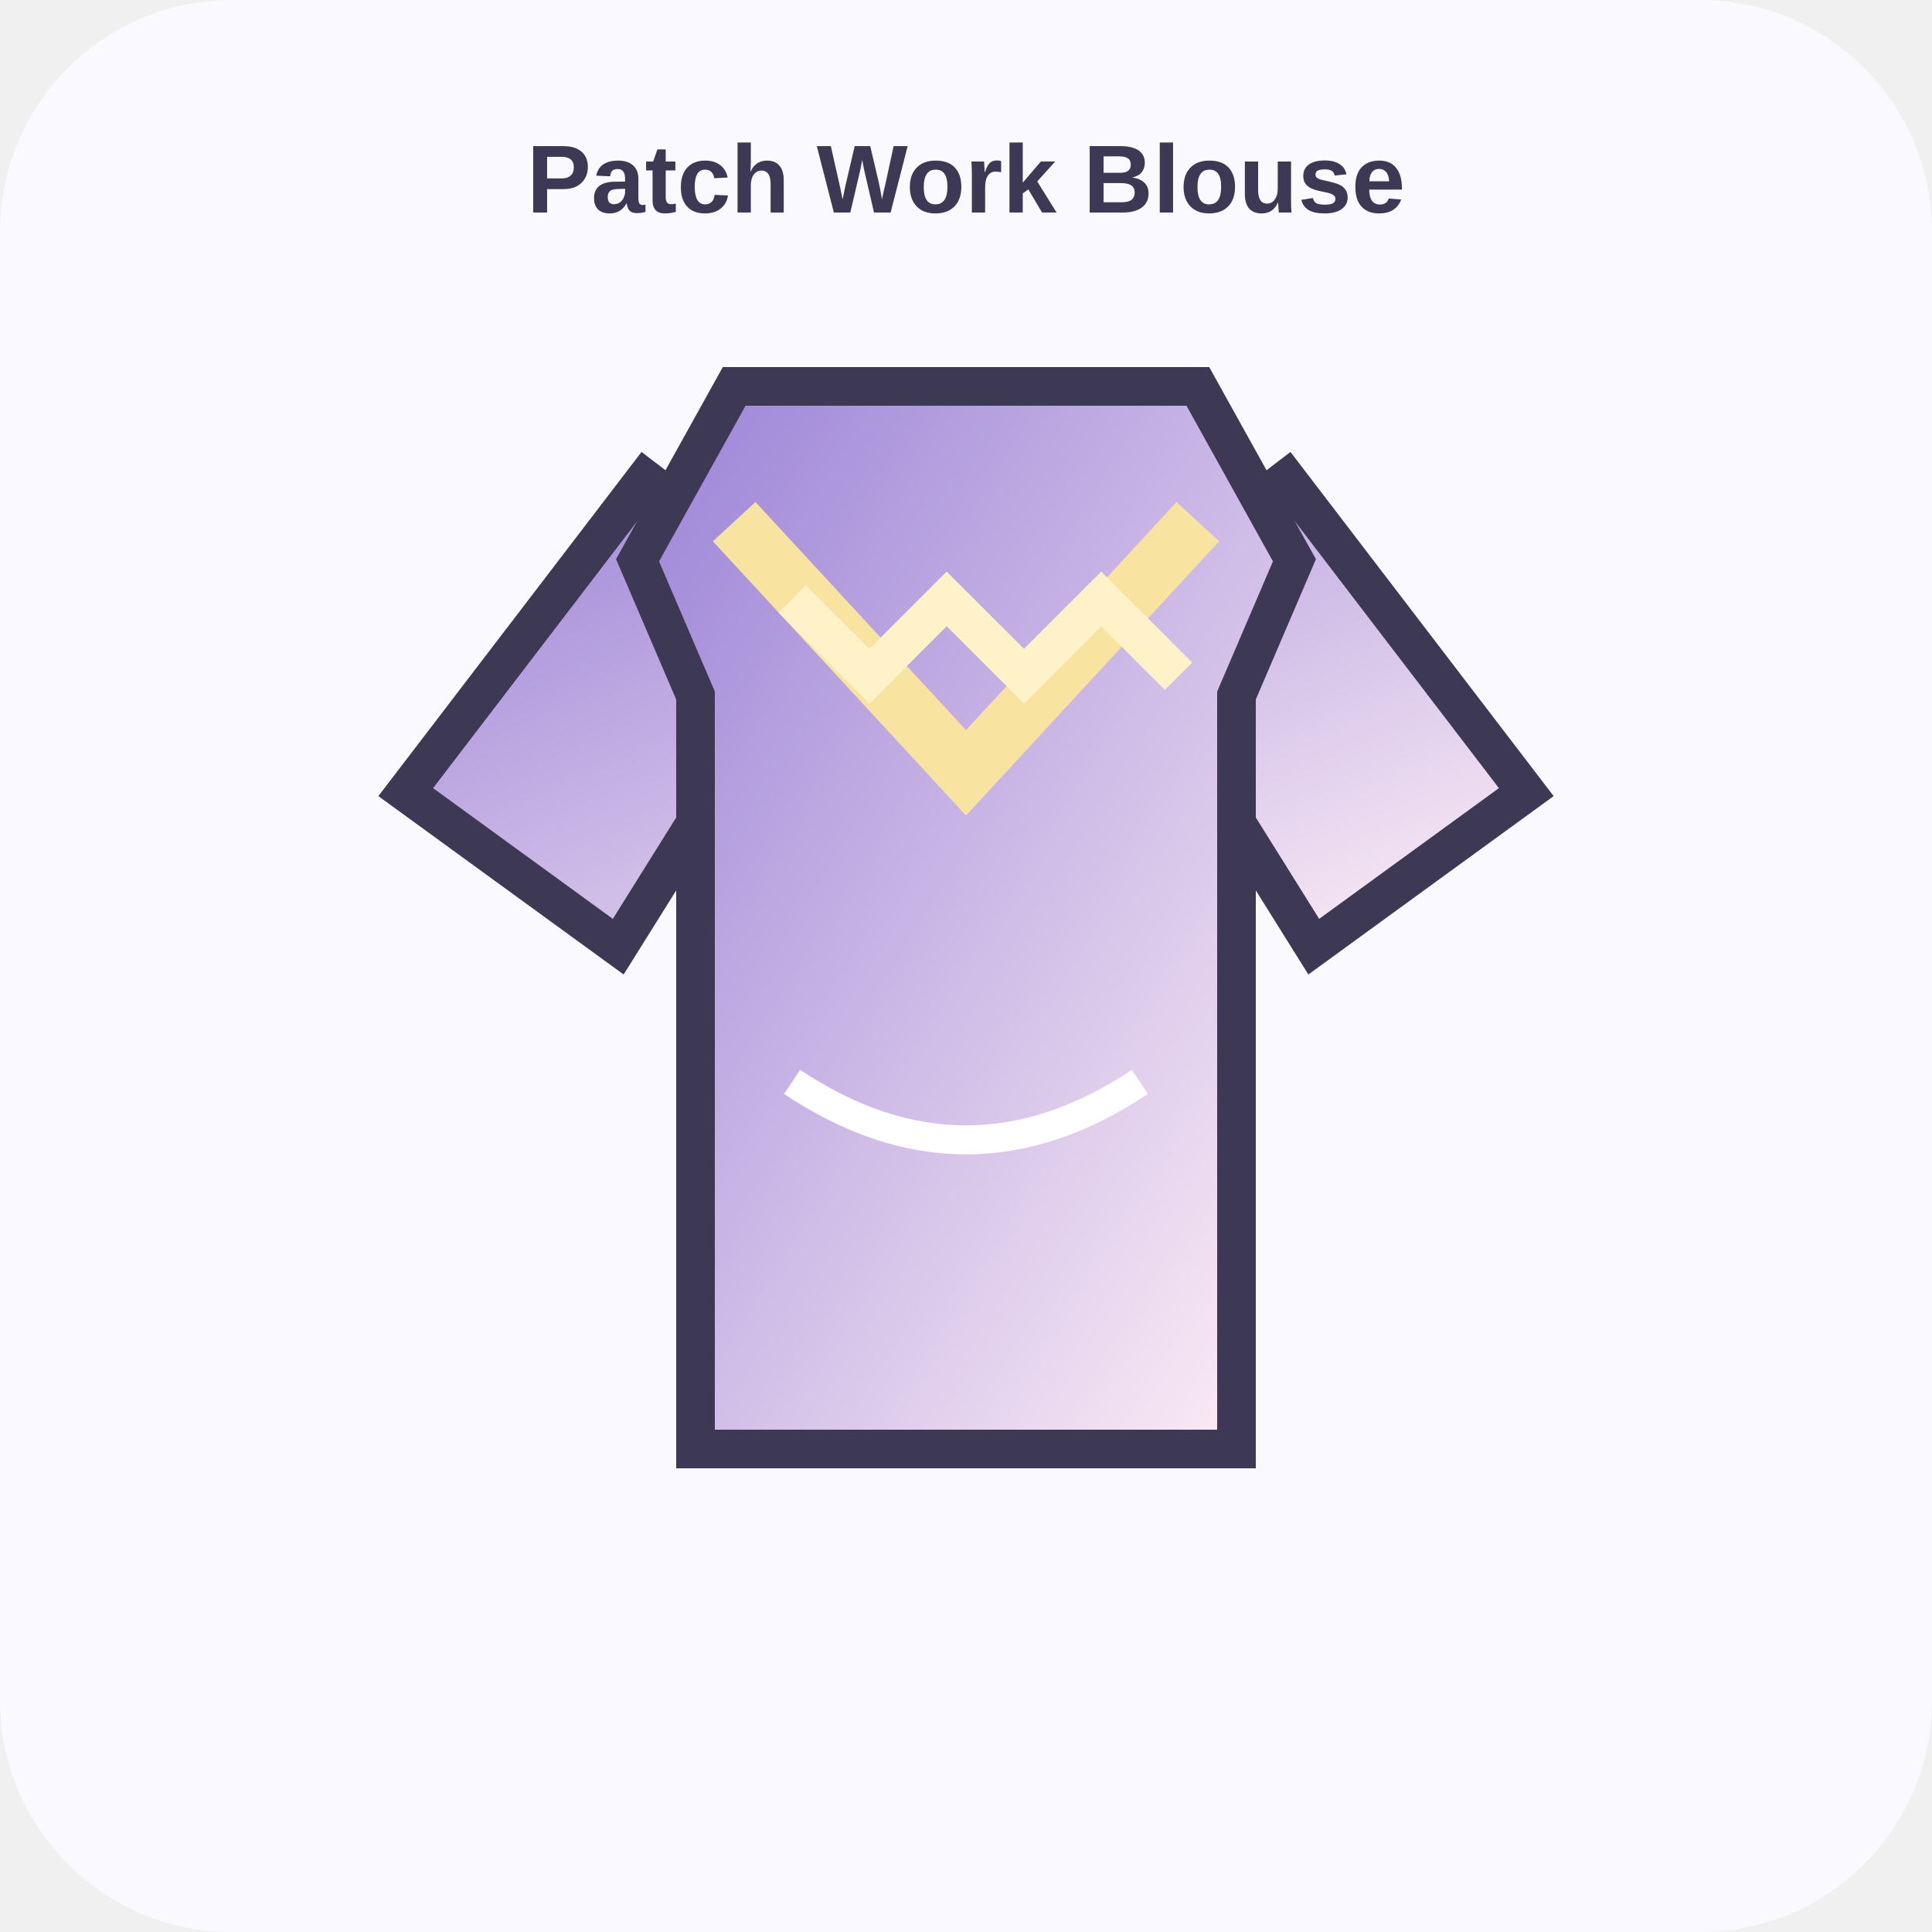
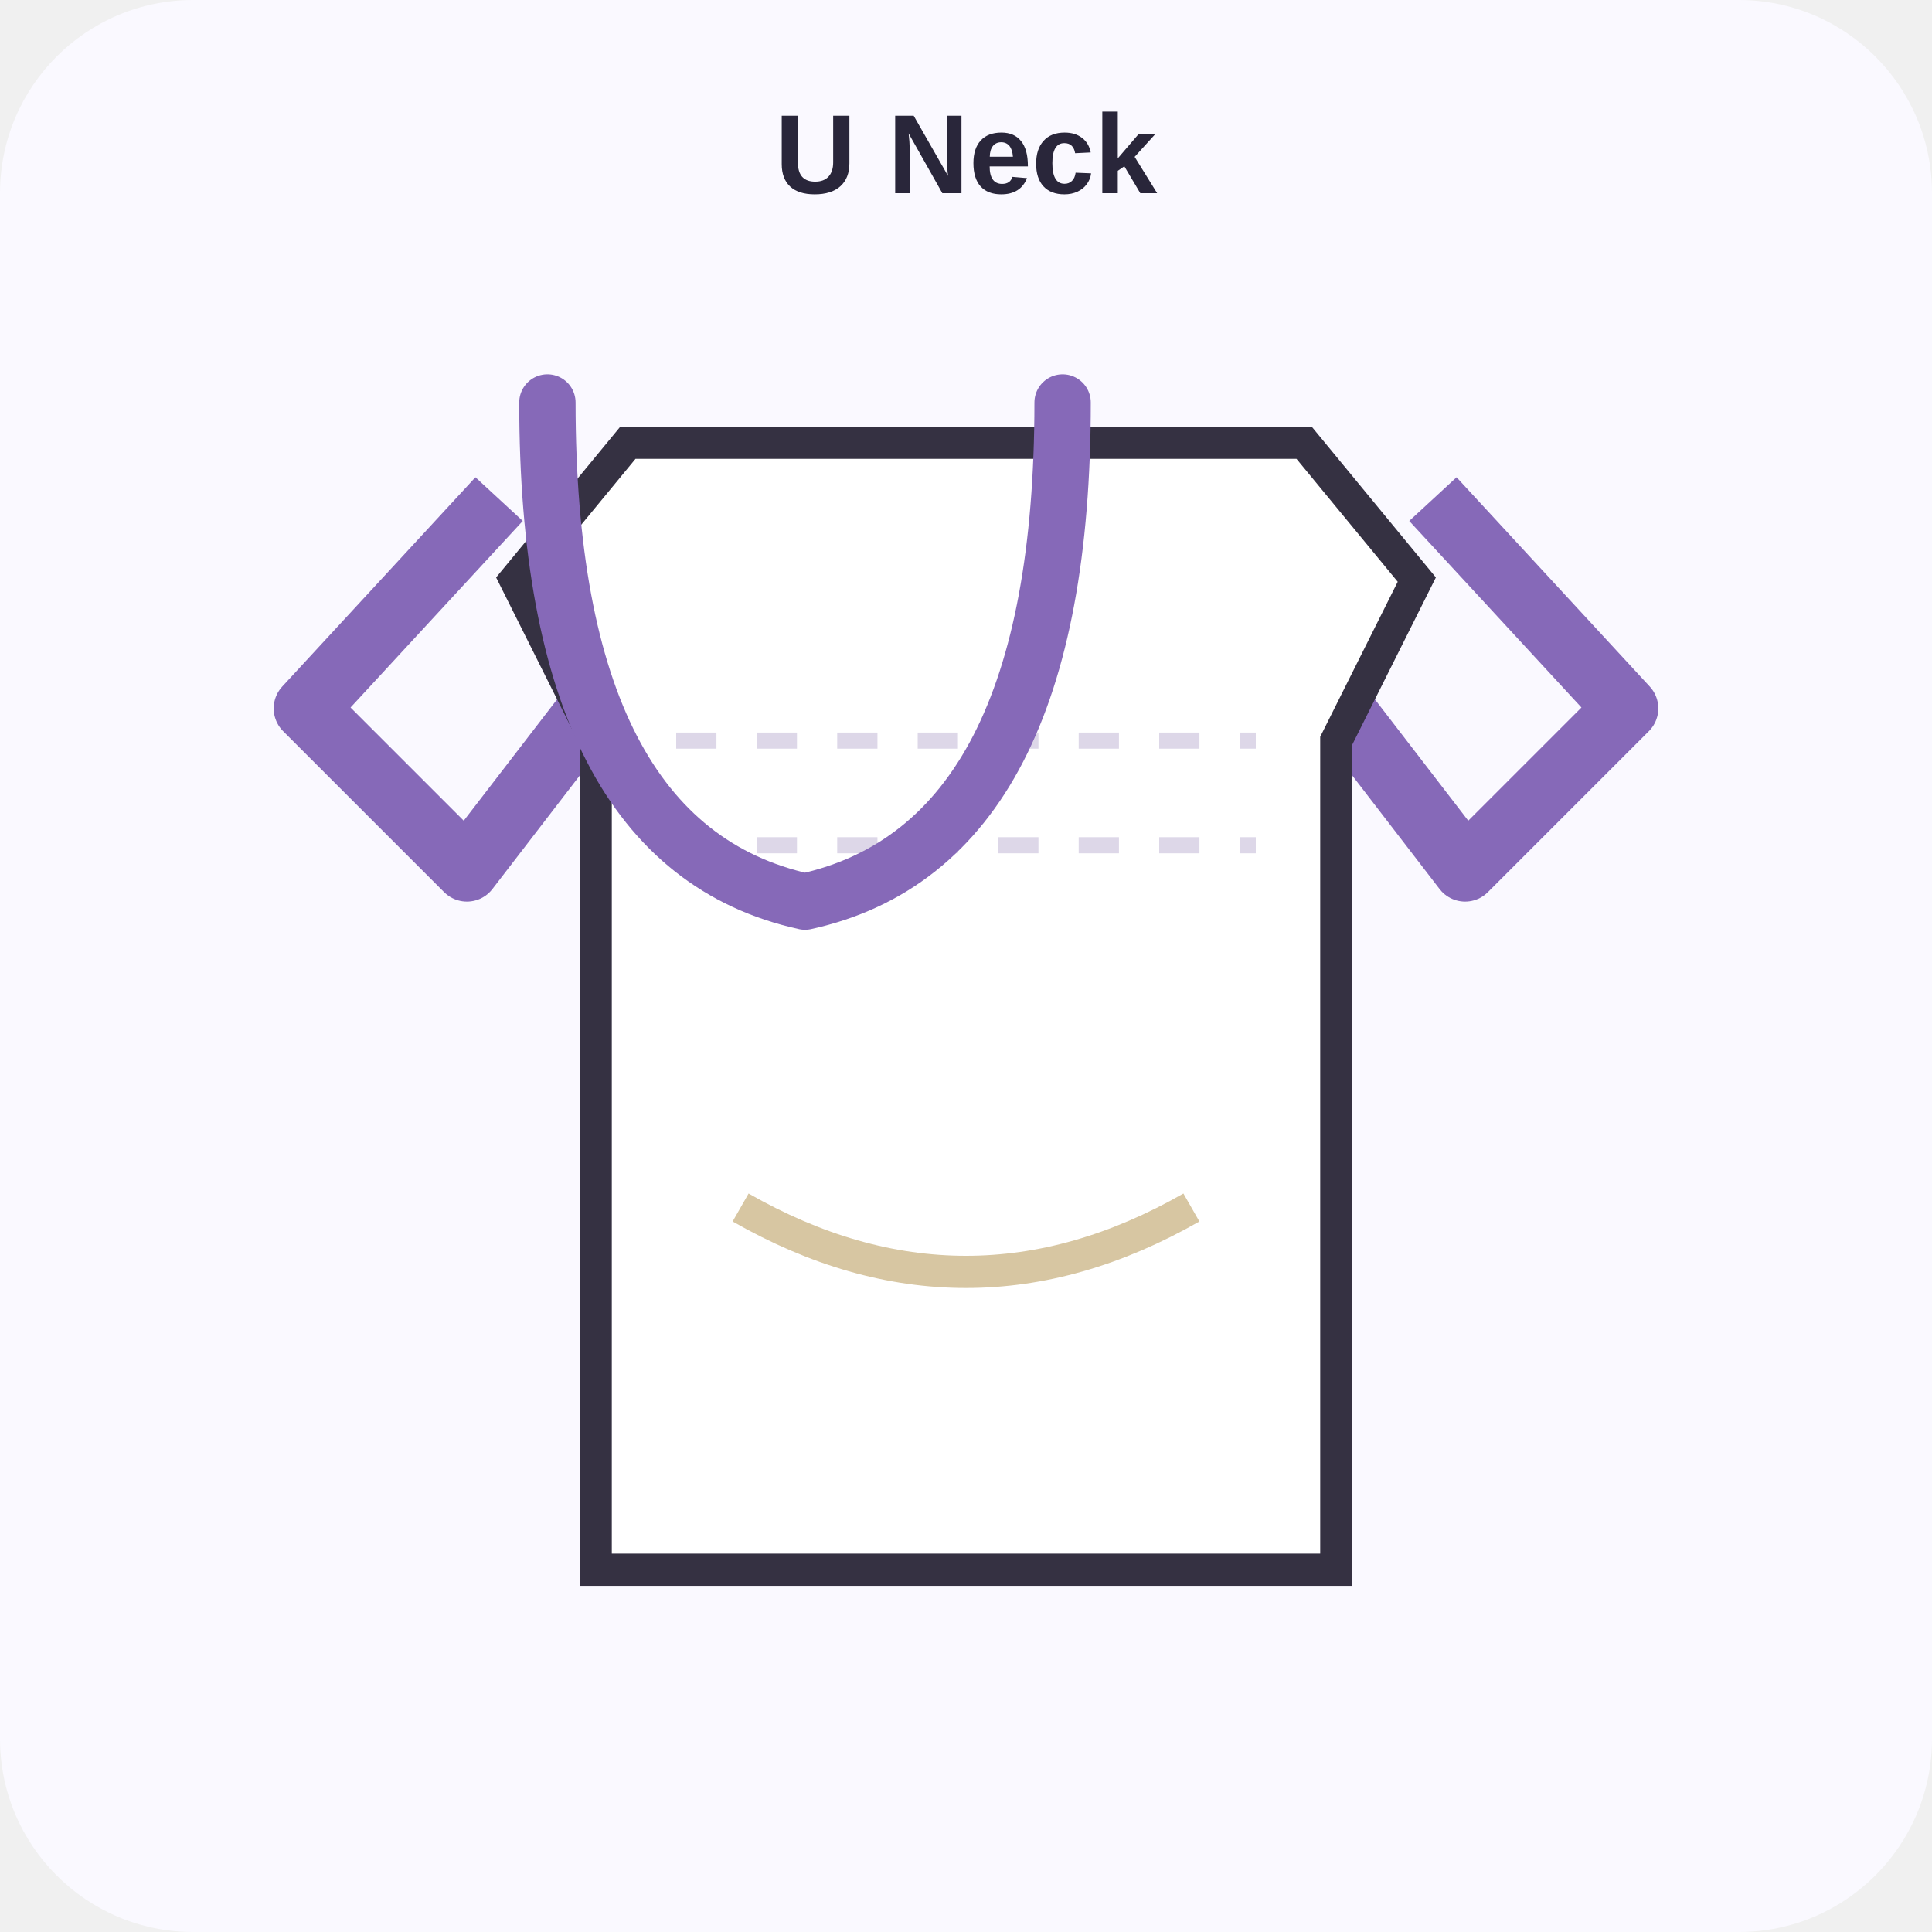
- <svg xmlns="http://www.w3.org/2000/svg" viewBox="0 0 200 200">
-   <defs>
-     <linearGradient id="g4" x1="0" y1="0" x2="1" y2="1">
-       <stop stop-color="#9a82d7" />
-       <stop offset="1" stop-color="#fff0f6" />
-     </linearGradient>
-   </defs>
-   <rect width="200" height="200" rx="24" fill="#faf9ff" />
-   <text x="100" y="22" text-anchor="middle" font-family="Arial" font-size="10" font-weight="700" fill="#3d3854">Patch Work Blouse</text>
-   <path d="M68 48L42 82L64 98L84 66M132 48L158 82L136 98L116 66" fill="url(#g4)" stroke="#3d3854" stroke-width="4" />
-   <path d="M76 40H124L134 58L128 72V150H72V72L66 58Z" fill="url(#g4)" stroke="#3d3854" stroke-width="4" />
-   <path d="M76 54 L100 80 124 54" fill="none" stroke="#f8e3a1" stroke-width="6" />
-   <path d="M82 62l8 8 8-8 8 8 8-8 8 8" fill="none" stroke="#fff2c8" stroke-width="4" />
-   <path d="M82 112Q100 124 118 112" fill="none" stroke="#fff" stroke-width="3" />
+ <svg xmlns="http://www.w3.org/2000/svg" viewBox="0 0 240 240">
+   <rect width="240" height="240" rx="24" fill="#faf9ff" />
+   <text x="120" y="24" text-anchor="middle" font-family="Arial" font-size="14" font-weight="700" fill="#29263a">U Neck</text>
+   <path d="M62 62 L38 88 L58 108 L78 82 M178 62 L202 88 L182 108 L162 82" fill="none" stroke="#8669b8" stroke-width="8" stroke-linejoin="round" />
+   <path d="M78 55 H162 L176 72 L166 92 V195 H74 V92 L64 72 Z" fill="white" stroke="#353142" stroke-width="4" />
+   <path d="M84 92 H156 M84 105 H156" stroke="#ddd7e8" stroke-width="2" stroke-dasharray="5 5" />
+   <g fill="none" stroke="#8669b8" stroke-width="7" stroke-linecap="round" stroke-linejoin="round">
+     <path d="M68 50 Q68 105 100 112 Q132 105 132 50" />
+   </g>
+   <path d="M92 150 Q120 166 148 150" fill="none" stroke="#d7c6a2" stroke-width="4" />
</svg>
